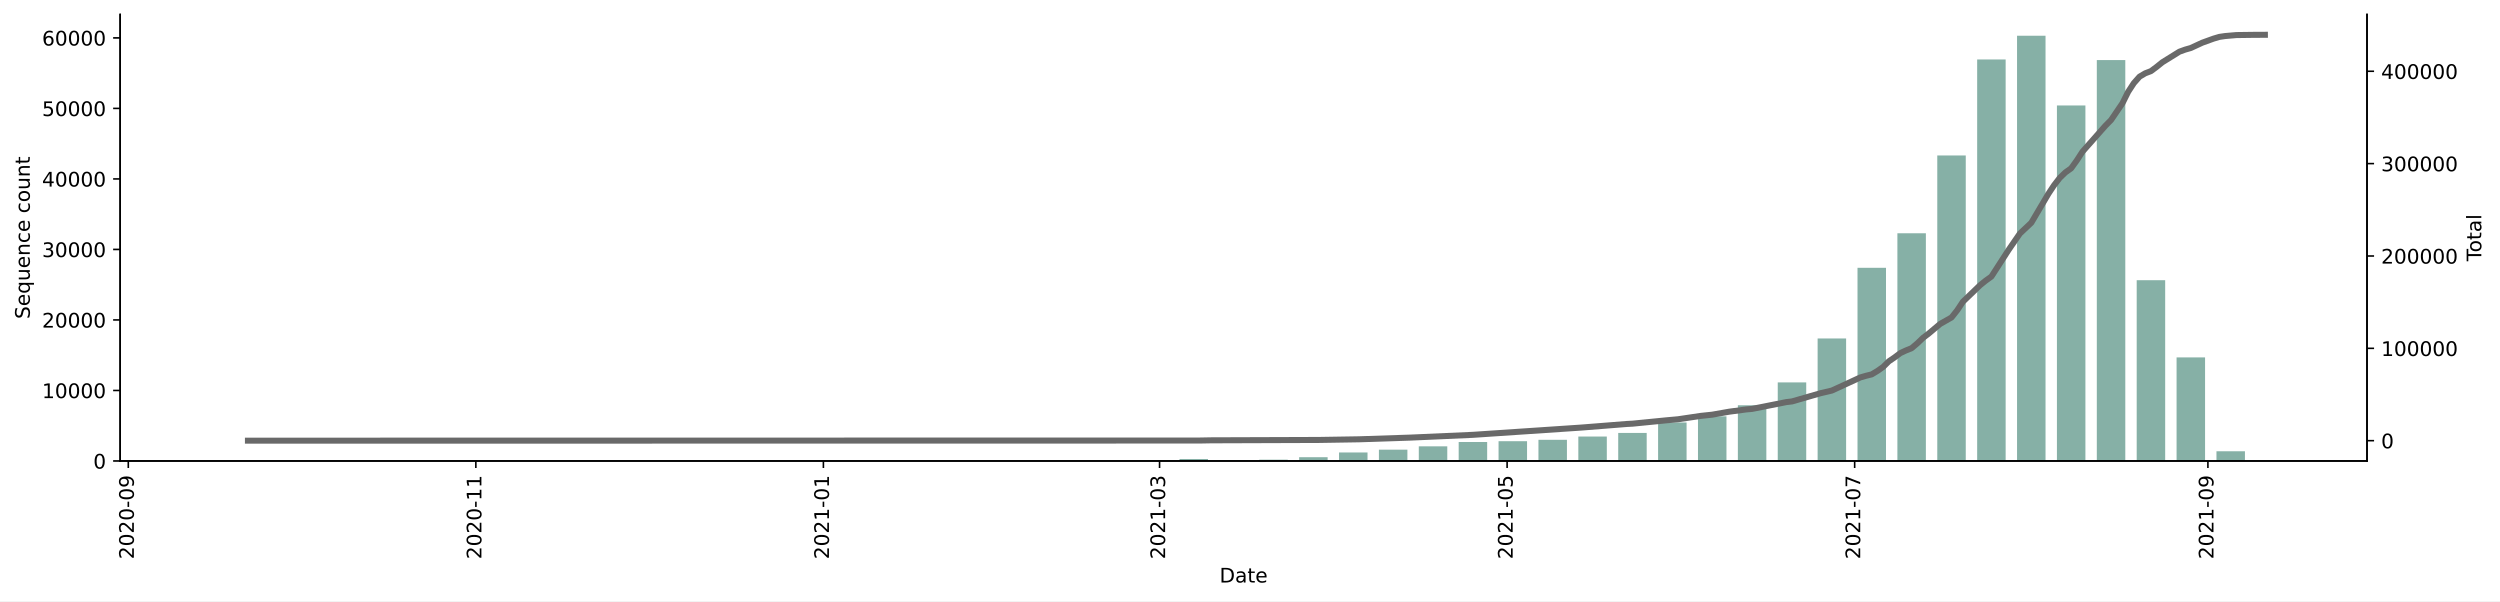
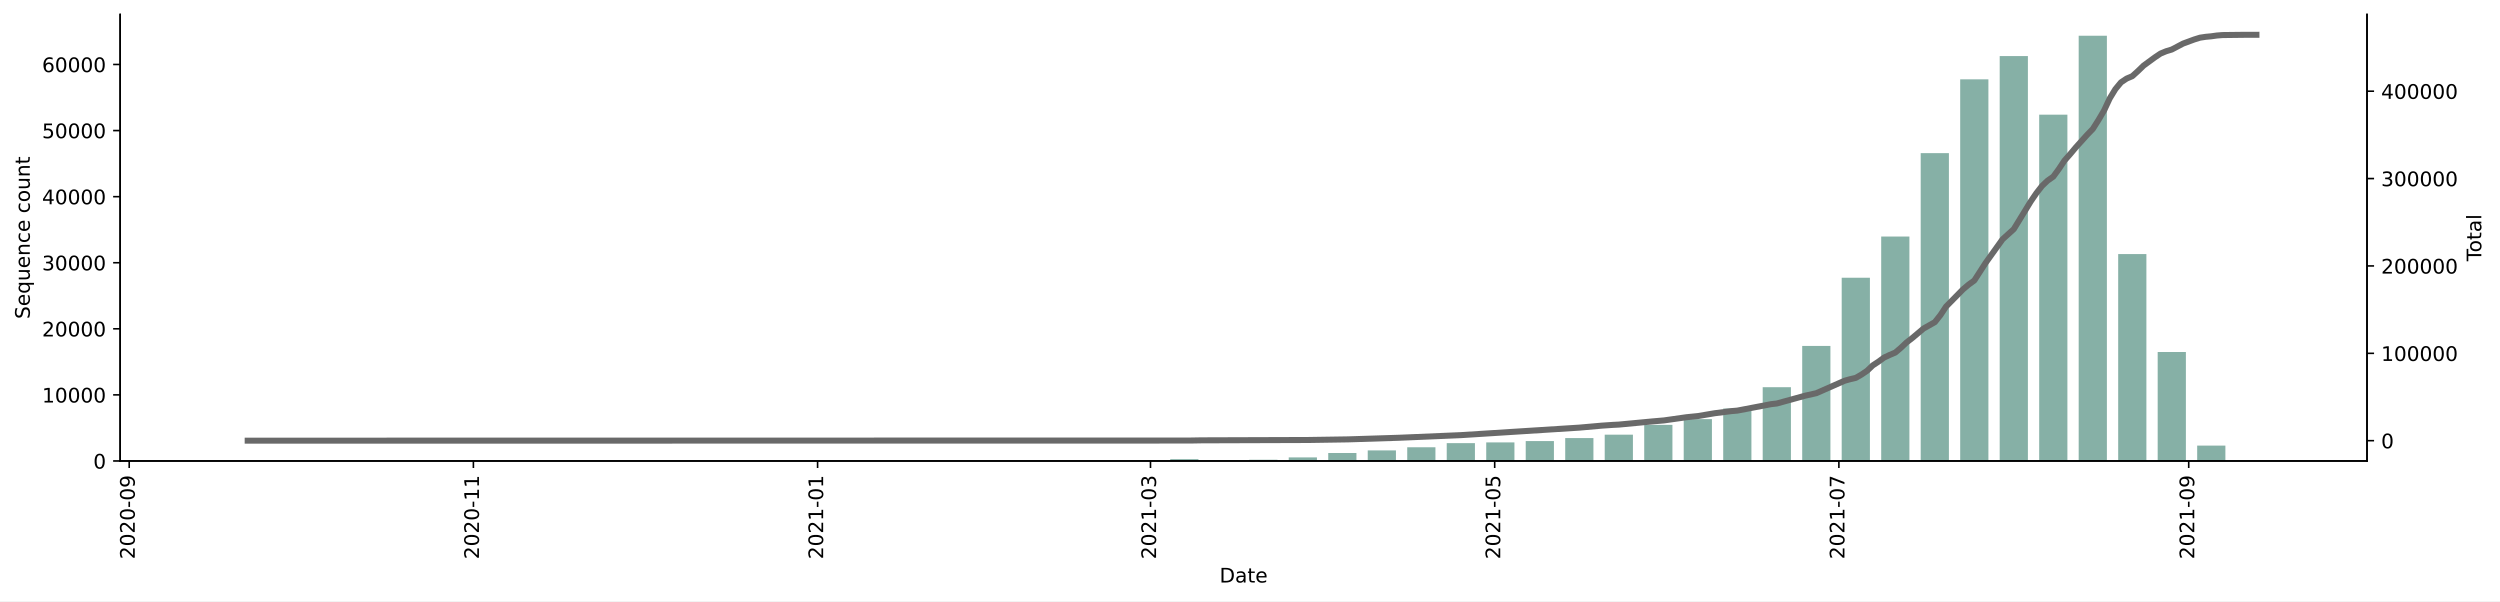
<svg xmlns="http://www.w3.org/2000/svg" xmlns:xlink="http://www.w3.org/1999/xlink" height="298.621pt" version="1.1" viewBox="0 0 1241.744 298.621" width="1241.744pt">
  <defs>
    <style type="text/css">*{stroke-linecap:butt;stroke-linejoin:round;}</style>
  </defs>
  <g id="figure_1">
    <g id="patch_1">
      <path d="M 0 298.621  L 1241.744 298.621  L 1241.744 0  L 0 0  z " style="fill:#ffffff;" />
    </g>
    <g id="axes_1">
      <g id="patch_2">
        <path d="M 59.691 228.96  L 1175.691 228.96  L 1175.691 7.2  L 59.691 7.2  z " style="fill:#ffffff;" />
      </g>
      <g id="patch_3">
-         <path clip-path="url(#p147b420ae4)" d="M 110.418 228.96  L 124.568 228.96  L 124.568 228.956  L 110.418 228.956  z " style="fill:#86b0a6;" />
+         <path clip-path="url(#p41476969ae)" d="M 110.418 228.96  L 124.431 228.96  L 124.431 228.957  L 110.418 228.957  z " style="fill:#86b0a6;" />
      </g>
      <g id="patch_4">
-         <path clip-path="url(#p147b420ae4)" d="M 209.467 228.96  L 223.617 228.96  L 223.617 228.956  L 209.467 228.956  z " style="fill:#86b0a6;" />
+         <path clip-path="url(#p41476969ae)" d="M 208.509 228.96  L 222.522 228.96  L 222.522 228.957  L 208.509 228.957  z " style="fill:#86b0a6;" />
      </g>
      <g id="patch_5">
-         <path clip-path="url(#p147b420ae4)" d="M 229.277 228.96  L 243.427 228.96  L 243.427 228.956  L 229.277 228.956  z " style="fill:#86b0a6;" />
+         <path clip-path="url(#p41476969ae)" d="M 228.128 228.96  L 242.141 228.96  L 242.141 228.957  L 228.128 228.957  z " style="fill:#86b0a6;" />
      </g>
      <g id="patch_6">
-         <path clip-path="url(#p147b420ae4)" d="M 268.896 228.96  L 283.046 228.96  L 283.046 228.956  L 268.896 228.956  z " style="fill:#86b0a6;" />
+         <path clip-path="url(#p41476969ae)" d="M 267.364 228.96  L 281.377 228.96  L 281.377 228.957  L 267.364 228.957  z " style="fill:#86b0a6;" />
      </g>
      <g id="patch_7">
-         <path clip-path="url(#p147b420ae4)" d="M 328.326 228.96  L 342.476 228.96  L 342.476 228.949  L 328.326 228.949  z " style="fill:#86b0a6;" />
+         <path clip-path="url(#p41476969ae)" d="M 326.219 228.96  L 340.232 228.96  L 340.232 228.95  L 326.219 228.95  z " style="fill:#86b0a6;" />
      </g>
      <g id="patch_8">
-         <path clip-path="url(#p147b420ae4)" d="M 348.136 228.96  L 362.286 228.96  L 362.286 228.956  L 348.136 228.956  z " style="fill:#86b0a6;" />
+         <path clip-path="url(#p41476969ae)" d="M 345.837 228.96  L 359.85 228.96  L 359.85 228.957  L 345.837 228.957  z " style="fill:#86b0a6;" />
      </g>
      <g id="patch_9">
-         <path clip-path="url(#p147b420ae4)" d="M 407.565 228.96  L 421.715 228.96  L 421.715 228.911  L 407.565 228.911  z " style="fill:#86b0a6;" />
+         <path clip-path="url(#p41476969ae)" d="M 404.692 228.96  L 418.705 228.96  L 418.705 228.914  L 404.692 228.914  z " style="fill:#86b0a6;" />
      </g>
      <g id="patch_10">
-         <path clip-path="url(#p147b420ae4)" d="M 427.375 228.96  L 441.525 228.96  L 441.525 228.953  L 427.375 228.953  z " style="fill:#86b0a6;" />
+         <path clip-path="url(#p41476969ae)" d="M 424.31 228.96  L 438.323 228.96  L 438.323 228.953  L 424.31 228.953  z " style="fill:#86b0a6;" />
      </g>
      <g id="patch_11">
-         <path clip-path="url(#p147b420ae4)" d="M 447.185 228.96  L 461.335 228.96  L 461.335 228.956  L 447.185 228.956  z " style="fill:#86b0a6;" />
+         <path clip-path="url(#p41476969ae)" d="M 443.929 228.96  L 457.942 228.96  L 457.942 228.957  L 443.929 228.957  z " style="fill:#86b0a6;" />
      </g>
      <g id="patch_12">
-         <path clip-path="url(#p147b420ae4)" d="M 466.995 228.96  L 481.144 228.96  L 481.144 228.949  L 466.995 228.949  z " style="fill:#86b0a6;" />
+         <path clip-path="url(#p41476969ae)" d="M 463.547 228.96  L 477.56 228.96  L 477.56 228.95  L 463.547 228.95  z " style="fill:#86b0a6;" />
      </g>
      <g id="patch_13">
-         <path clip-path="url(#p147b420ae4)" d="M 486.804 228.96  L 500.954 228.96  L 500.954 228.879  L 486.804 228.879  z " style="fill:#86b0a6;" />
+         <path clip-path="url(#p41476969ae)" d="M 483.165 228.96  L 497.178 228.96  L 497.178 228.885  L 483.165 228.885  z " style="fill:#86b0a6;" />
      </g>
      <g id="patch_14">
-         <path clip-path="url(#p147b420ae4)" d="M 506.614 228.96  L 520.764 228.96  L 520.764 228.921  L 506.614 228.921  z " style="fill:#86b0a6;" />
+         <path clip-path="url(#p41476969ae)" d="M 502.784 228.96  L 516.797 228.96  L 516.797 228.924  L 502.784 228.924  z " style="fill:#86b0a6;" />
      </g>
      <g id="patch_15">
-         <path clip-path="url(#p147b420ae4)" d="M 526.424 228.96  L 540.574 228.96  L 540.574 228.956  L 526.424 228.956  z " style="fill:#86b0a6;" />
+         <path clip-path="url(#p41476969ae)" d="M 522.402 228.96  L 536.415 228.96  L 536.415 228.957  L 522.402 228.957  z " style="fill:#86b0a6;" />
      </g>
      <g id="patch_16">
-         <path clip-path="url(#p147b420ae4)" d="M 546.234 228.96  L 560.384 228.96  L 560.384 228.942  L 546.234 228.942  z " style="fill:#86b0a6;" />
+         <path clip-path="url(#p41476969ae)" d="M 542.02 228.96  L 556.033 228.96  L 556.033 228.944  L 542.02 228.944  z " style="fill:#86b0a6;" />
      </g>
      <g id="patch_17">
-         <path clip-path="url(#p147b420ae4)" d="M 566.044 228.96  L 580.193 228.96  L 580.193 228.778  L 566.044 228.778  z " style="fill:#86b0a6;" />
+         <path clip-path="url(#p41476969ae)" d="M 561.638 228.96  L 575.651 228.96  L 575.651 228.789  L 561.638 228.789  z " style="fill:#86b0a6;" />
      </g>
      <g id="patch_18">
-         <path clip-path="url(#p147b420ae4)" d="M 585.853 228.96  L 600.003 228.96  L 600.003 227.979  L 585.853 227.979  z " style="fill:#86b0a6;" />
+         <path clip-path="url(#p41476969ae)" d="M 581.257 228.96  L 595.27 228.96  L 595.27 228.041  L 581.257 228.041  z " style="fill:#86b0a6;" />
      </g>
      <g id="patch_19">
-         <path clip-path="url(#p147b420ae4)" d="M 605.663 228.96  L 619.813 228.96  L 619.813 228.568  L 605.663 228.568  z " style="fill:#86b0a6;" />
+         <path clip-path="url(#p41476969ae)" d="M 600.875 228.96  L 614.888 228.96  L 614.888 228.592  L 600.875 228.592  z " style="fill:#86b0a6;" />
      </g>
      <g id="patch_20">
-         <path clip-path="url(#p147b420ae4)" d="M 625.473 228.96  L 639.623 228.96  L 639.623 228.316  L 625.473 228.316  z " style="fill:#86b0a6;" />
+         <path clip-path="url(#p41476969ae)" d="M 620.493 228.96  L 634.506 228.96  L 634.506 228.356  L 620.493 228.356  z " style="fill:#86b0a6;" />
      </g>
      <g id="patch_21">
-         <path clip-path="url(#p147b420ae4)" d="M 645.283 228.96  L 659.433 228.96  L 659.433 227.076  L 645.283 227.076  z " style="fill:#86b0a6;" />
+         <path clip-path="url(#p41476969ae)" d="M 640.112 228.96  L 654.125 228.96  L 654.125 227.194  L 640.112 227.194  z " style="fill:#86b0a6;" />
      </g>
      <g id="patch_22">
-         <path clip-path="url(#p147b420ae4)" d="M 665.093 228.96  L 679.243 228.96  L 679.243 224.733  L 665.093 224.733  z " style="fill:#86b0a6;" />
+         <path clip-path="url(#p41476969ae)" d="M 659.73 228.96  L 673.743 228.96  L 673.743 224.998  L 659.73 224.998  z " style="fill:#86b0a6;" />
      </g>
      <g id="patch_23">
-         <path clip-path="url(#p147b420ae4)" d="M 684.902 228.96  L 699.052 228.96  L 699.052 223.363  L 684.902 223.363  z " style="fill:#86b0a6;" />
+         <path clip-path="url(#p41476969ae)" d="M 679.348 228.96  L 693.361 228.96  L 693.361 223.715  L 679.348 223.715  z " style="fill:#86b0a6;" />
      </g>
      <g id="patch_24">
-         <path clip-path="url(#p147b420ae4)" d="M 704.712 228.96  L 718.862 228.96  L 718.862 221.689  L 704.712 221.689  z " style="fill:#86b0a6;" />
+         <path clip-path="url(#p41476969ae)" d="M 698.966 228.96  L 712.979 228.96  L 712.979 222.146  L 698.966 222.146  z " style="fill:#86b0a6;" />
      </g>
      <g id="patch_25">
-         <path clip-path="url(#p147b420ae4)" d="M 724.522 228.96  L 738.672 228.96  L 738.672 219.525  L 724.522 219.525  z " style="fill:#86b0a6;" />
+         <path clip-path="url(#p41476969ae)" d="M 718.585 228.96  L 732.598 228.96  L 732.598 220.114  L 718.585 220.114  z " style="fill:#86b0a6;" />
      </g>
      <g id="patch_26">
-         <path clip-path="url(#p147b420ae4)" d="M 744.332 228.96  L 758.482 228.96  L 758.482 219.133  L 744.332 219.133  z " style="fill:#86b0a6;" />
+         <path clip-path="url(#p41476969ae)" d="M 738.203 228.96  L 752.216 228.96  L 752.216 219.74  L 738.203 219.74  z " style="fill:#86b0a6;" />
      </g>
      <g id="patch_27">
-         <path clip-path="url(#p147b420ae4)" d="M 764.142 228.96  L 778.292 228.96  L 778.292 218.436  L 764.142 218.436  z " style="fill:#86b0a6;" />
+         <path clip-path="url(#p41476969ae)" d="M 757.821 228.96  L 771.834 228.96  L 771.834 219.09  L 757.821 219.09  z " style="fill:#86b0a6;" />
      </g>
      <g id="patch_28">
-         <path clip-path="url(#p147b420ae4)" d="M 783.952 228.96  L 798.101 228.96  L 798.101 216.825  L 783.952 216.825  z " style="fill:#86b0a6;" />
+         <path clip-path="url(#p41476969ae)" d="M 777.439 228.96  L 791.453 228.96  L 791.453 217.587  L 777.439 217.587  z " style="fill:#86b0a6;" />
      </g>
      <g id="patch_29">
-         <path clip-path="url(#p147b420ae4)" d="M 803.761 228.96  L 817.911 228.96  L 817.911 215.021  L 803.761 215.021  z " style="fill:#86b0a6;" />
+         <path clip-path="url(#p41476969ae)" d="M 797.058 228.96  L 811.071 228.96  L 811.071 215.897  L 797.058 215.897  z " style="fill:#86b0a6;" />
      </g>
      <g id="patch_30">
-         <path clip-path="url(#p147b420ae4)" d="M 823.571 228.96  L 837.721 228.96  L 837.721 209.834  L 823.571 209.834  z " style="fill:#86b0a6;" />
+         <path clip-path="url(#p41476969ae)" d="M 816.676 228.96  L 830.689 228.96  L 830.689 211.036  L 816.676 211.036  z " style="fill:#86b0a6;" />
      </g>
      <g id="patch_31">
-         <path clip-path="url(#p147b420ae4)" d="M 843.381 228.96  L 857.531 228.96  L 857.531 206.78  L 843.381 206.78  z " style="fill:#86b0a6;" />
+         <path clip-path="url(#p41476969ae)" d="M 836.294 228.96  L 850.307 228.96  L 850.307 208.167  L 836.294 208.167  z " style="fill:#86b0a6;" />
      </g>
      <g id="patch_32">
-         <path clip-path="url(#p147b420ae4)" d="M 863.191 228.96  L 877.341 228.96  L 877.341 201.282  L 863.191 201.282  z " style="fill:#86b0a6;" />
+         <path clip-path="url(#p41476969ae)" d="M 855.913 228.96  L 869.926 228.96  L 869.926 202.903  L 855.913 202.903  z " style="fill:#86b0a6;" />
      </g>
      <g id="patch_33">
-         <path clip-path="url(#p147b420ae4)" d="M 883.001 228.96  L 897.15 228.96  L 897.15 189.945  L 883.001 189.945  z " style="fill:#86b0a6;" />
+         <path clip-path="url(#p41476969ae)" d="M 875.531 228.96  L 889.544 228.96  L 889.544 192.314  L 875.531 192.314  z " style="fill:#86b0a6;" />
      </g>
      <g id="patch_34">
-         <path clip-path="url(#p147b420ae4)" d="M 902.81 228.96  L 916.96 228.96  L 916.96 168.122  L 902.81 168.122  z " style="fill:#86b0a6;" />
+         <path clip-path="url(#p41476969ae)" d="M 895.149 228.96  L 909.162 228.96  L 909.162 171.837  L 895.149 171.837  z " style="fill:#86b0a6;" />
      </g>
      <g id="patch_35">
-         <path clip-path="url(#p147b420ae4)" d="M 922.62 228.96  L 936.77 228.96  L 936.77 133.005  L 922.62 133.005  z " style="fill:#86b0a6;" />
+         <path clip-path="url(#p41476969ae)" d="M 914.767 228.96  L 928.781 228.96  L 928.781 137.941  L 914.767 137.941  z " style="fill:#86b0a6;" />
      </g>
      <g id="patch_36">
-         <path clip-path="url(#p147b420ae4)" d="M 942.43 228.96  L 956.58 228.96  L 956.58 115.869  L 942.43 115.869  z " style="fill:#86b0a6;" />
+         <path clip-path="url(#p41476969ae)" d="M 934.386 228.96  L 948.399 228.96  L 948.399 117.473  L 934.386 117.473  z " style="fill:#86b0a6;" />
      </g>
      <g id="patch_37">
-         <path clip-path="url(#p147b420ae4)" d="M 962.24 228.96  L 976.39 228.96  L 976.39 77.225  L 962.24 77.225  z " style="fill:#86b0a6;" />
+         <path clip-path="url(#p41476969ae)" d="M 954.004 228.96  L 968.017 228.96  L 968.017 76.072  L 954.004 76.072  z " style="fill:#86b0a6;" />
      </g>
      <g id="patch_38">
-         <path clip-path="url(#p147b420ae4)" d="M 982.05 228.96  L 996.2 228.96  L 996.2 29.545  L 982.05 29.545  z " style="fill:#86b0a6;" />
+         <path clip-path="url(#p41476969ae)" d="M 973.622 228.96  L 987.635 228.96  L 987.635 39.403  L 973.622 39.403  z " style="fill:#86b0a6;" />
      </g>
      <g id="patch_39">
-         <path clip-path="url(#p147b420ae4)" d="M 1001.86 228.96  L 1016.009 228.96  L 1016.009 17.76  L 1001.86 17.76  z " style="fill:#86b0a6;" />
+         <path clip-path="url(#p41476969ae)" d="M 993.241 228.96  L 1007.254 228.96  L 1007.254 27.863  L 993.241 27.863  z " style="fill:#86b0a6;" />
      </g>
      <g id="patch_40">
-         <path clip-path="url(#p147b420ae4)" d="M 1021.669 228.96  L 1035.819 228.96  L 1035.819 52.38  L 1021.669 52.38  z " style="fill:#86b0a6;" />
+         <path clip-path="url(#p41476969ae)" d="M 1012.859 228.96  L 1026.872 228.96  L 1026.872 56.943  L 1012.859 56.943  z " style="fill:#86b0a6;" />
      </g>
      <g id="patch_41">
-         <path clip-path="url(#p147b420ae4)" d="M 1041.479 228.96  L 1055.629 228.96  L 1055.629 29.836  L 1041.479 29.836  z " style="fill:#86b0a6;" />
+         <path clip-path="url(#p41476969ae)" d="M 1032.477 228.96  L 1046.49 228.96  L 1046.49 17.76  L 1032.477 17.76  z " style="fill:#86b0a6;" />
      </g>
      <g id="patch_42">
-         <path clip-path="url(#p147b420ae4)" d="M 1061.289 228.96  L 1075.439 228.96  L 1075.439 139.173  L 1061.289 139.173  z " style="fill:#86b0a6;" />
+         <path clip-path="url(#p41476969ae)" d="M 1052.095 228.96  L 1066.109 228.96  L 1066.109 126.204  L 1052.095 126.204  z " style="fill:#86b0a6;" />
      </g>
      <g id="patch_43">
-         <path clip-path="url(#p147b420ae4)" d="M 1081.099 228.96  L 1095.249 228.96  L 1095.249 177.505  L 1081.099 177.505  z " style="fill:#86b0a6;" />
+         <path clip-path="url(#p41476969ae)" d="M 1071.714 228.96  L 1085.727 228.96  L 1085.727 174.836  L 1071.714 174.836  z " style="fill:#86b0a6;" />
      </g>
      <g id="patch_44">
-         <path clip-path="url(#p147b420ae4)" d="M 1100.909 228.96  L 1115.058 228.96  L 1115.058 224.144  L 1100.909 224.144  z " style="fill:#86b0a6;" />
+         <path clip-path="url(#p41476969ae)" d="M 1091.332 228.96  L 1105.345 228.96  L 1105.345 221.332  L 1091.332 221.332  z " style="fill:#86b0a6;" />
+       </g>
+       <g id="patch_45">
+         <path clip-path="url(#p41476969ae)" d="M 1110.95 228.96  L 1124.963 228.96  L 1124.963 228.93  L 1110.95 228.93  z " style="fill:#86b0a6;" />
      </g>
      <g id="matplotlib.axis_1">
        <g id="xtick_1">
          <g id="line2d_1">
            <defs>
-               <path d="M 0 0  L 0 3.5  " id="m78012e7418" style="stroke:#000000;stroke-width:0.8;" />
+               <path d="M 0 0  L 0 3.5  " id="mcdc76313d8" style="stroke:#000000;stroke-width:0.8;" />
            </defs>
            <g>
-               <use style="stroke:#000000;stroke-width:0.8;" x="63.723" xlink:href="#m78012e7418" y="228.96" />
+               <use style="stroke:#000000;stroke-width:0.8;" x="64.175" xlink:href="#mcdc76313d8" y="228.96" />
            </g>
          </g>
          <g id="text_1">
-             <g transform="translate(66.48271 277.7428)rotate(-90)scale(0.1 -0.1)">
+             <g transform="translate(66.93418 277.7428)rotate(-90)scale(0.1 -0.1)">
              <defs>
                <path d="M 1228 531  L 3431 531  L 3431 0  L 469 0  L 469 531  Q 828 903 1448 1529  Q 2069 2156 2228 2338  Q 2531 2678 2651 2914  Q 2772 3150 2772 3378  Q 2772 3750 2511 3984  Q 2250 4219 1831 4219  Q 1534 4219 1204 4116  Q 875 4013 500 3803  L 500 4441  Q 881 4594 1212 4672  Q 1544 4750 1819 4750  Q 2544 4750 2975 4387  Q 3406 4025 3406 3419  Q 3406 3131 3298 2873  Q 3191 2616 2906 2266  Q 2828 2175 2409 1742  Q 1991 1309 1228 531  z " id="DejaVuSans-32" transform="scale(0.015625)" />
                <path d="M 2034 4250  Q 1547 4250 1301 3770  Q 1056 3291 1056 2328  Q 1056 1369 1301 889  Q 1547 409 2034 409  Q 2525 409 2770 889  Q 3016 1369 3016 2328  Q 3016 3291 2770 3770  Q 2525 4250 2034 4250  z M 2034 4750  Q 2819 4750 3233 4129  Q 3647 3509 3647 2328  Q 3647 1150 3233 529  Q 2819 -91 2034 -91  Q 1250 -91 836 529  Q 422 1150 422 2328  Q 422 3509 836 4129  Q 1250 4750 2034 4750  z " id="DejaVuSans-30" transform="scale(0.015625)" />
                <path d="M 313 2009  L 1997 2009  L 1997 1497  L 313 1497  L 313 2009  z " id="DejaVuSans-2d" transform="scale(0.015625)" />
                <path d="M 703 97  L 703 672  Q 941 559 1184 500  Q 1428 441 1663 441  Q 2288 441 2617 861  Q 2947 1281 2994 2138  Q 2813 1869 2534 1725  Q 2256 1581 1919 1581  Q 1219 1581 811 2004  Q 403 2428 403 3163  Q 403 3881 828 4315  Q 1253 4750 1959 4750  Q 2769 4750 3195 4129  Q 3622 3509 3622 2328  Q 3622 1225 3098 567  Q 2575 -91 1691 -91  Q 1453 -91 1209 -44  Q 966 3 703 97  z M 1959 2075  Q 2384 2075 2632 2365  Q 2881 2656 2881 3163  Q 2881 3666 2632 3958  Q 2384 4250 1959 4250  Q 1534 4250 1286 3958  Q 1038 3666 1038 3163  Q 1038 2656 1286 2365  Q 1534 2075 1959 2075  z " id="DejaVuSans-39" transform="scale(0.015625)" />
              </defs>
              <use xlink:href="#DejaVuSans-32" />
              <use x="63.623" xlink:href="#DejaVuSans-30" />
              <use x="127.246" xlink:href="#DejaVuSans-32" />
              <use x="190.869" xlink:href="#DejaVuSans-30" />
              <use x="254.492" xlink:href="#DejaVuSans-2d" />
              <use x="290.576" xlink:href="#DejaVuSans-30" />
              <use x="354.199" xlink:href="#DejaVuSans-39" />
            </g>
          </g>
        </g>
        <g id="xtick_2">
          <g id="line2d_2">
            <g>
-               <use style="stroke:#000000;stroke-width:0.8;" x="236.352" xlink:href="#m78012e7418" y="228.96" />
+               <use style="stroke:#000000;stroke-width:0.8;" x="235.134" xlink:href="#mcdc76313d8" y="228.96" />
            </g>
          </g>
          <g id="text_2">
-             <g transform="translate(239.1111 277.7428)rotate(-90)scale(0.1 -0.1)">
+             <g transform="translate(237.8935 277.7428)rotate(-90)scale(0.1 -0.1)">
              <defs>
                <path d="M 794 531  L 1825 531  L 1825 4091  L 703 3866  L 703 4441  L 1819 4666  L 2450 4666  L 2450 531  L 3481 531  L 3481 0  L 794 0  L 794 531  z " id="DejaVuSans-31" transform="scale(0.015625)" />
              </defs>
              <use xlink:href="#DejaVuSans-32" />
              <use x="63.623" xlink:href="#DejaVuSans-30" />
              <use x="127.246" xlink:href="#DejaVuSans-32" />
              <use x="190.869" xlink:href="#DejaVuSans-30" />
              <use x="254.492" xlink:href="#DejaVuSans-2d" />
              <use x="290.576" xlink:href="#DejaVuSans-31" />
              <use x="354.199" xlink:href="#DejaVuSans-31" />
            </g>
          </g>
        </g>
        <g id="xtick_3">
          <g id="line2d_3">
            <g>
-               <use style="stroke:#000000;stroke-width:0.8;" x="408.98" xlink:href="#m78012e7418" y="228.96" />
+               <use style="stroke:#000000;stroke-width:0.8;" x="406.093" xlink:href="#mcdc76313d8" y="228.96" />
            </g>
          </g>
          <g id="text_3">
-             <g transform="translate(411.7395 277.7428)rotate(-90)scale(0.1 -0.1)">
+             <g transform="translate(408.8528 277.7428)rotate(-90)scale(0.1 -0.1)">
              <use xlink:href="#DejaVuSans-32" />
              <use x="63.623" xlink:href="#DejaVuSans-30" />
              <use x="127.246" xlink:href="#DejaVuSans-32" />
              <use x="190.869" xlink:href="#DejaVuSans-31" />
              <use x="254.492" xlink:href="#DejaVuSans-2d" />
              <use x="290.576" xlink:href="#DejaVuSans-30" />
              <use x="354.199" xlink:href="#DejaVuSans-31" />
            </g>
          </g>
        </g>
        <g id="xtick_4">
          <g id="line2d_4">
            <g>
-               <use style="stroke:#000000;stroke-width:0.8;" x="575.949" xlink:href="#m78012e7418" y="228.96" />
+               <use style="stroke:#000000;stroke-width:0.8;" x="571.448" xlink:href="#mcdc76313d8" y="228.96" />
            </g>
          </g>
          <g id="text_4">
-             <g transform="translate(578.7079 277.7428)rotate(-90)scale(0.1 -0.1)">
+             <g transform="translate(574.2069 277.7428)rotate(-90)scale(0.1 -0.1)">
              <defs>
                <path d="M 2597 2516  Q 3050 2419 3304 2112  Q 3559 1806 3559 1356  Q 3559 666 3084 287  Q 2609 -91 1734 -91  Q 1441 -91 1130 -33  Q 819 25 488 141  L 488 750  Q 750 597 1062 519  Q 1375 441 1716 441  Q 2309 441 2620 675  Q 2931 909 2931 1356  Q 2931 1769 2642 2001  Q 2353 2234 1838 2234  L 1294 2234  L 1294 2753  L 1863 2753  Q 2328 2753 2575 2939  Q 2822 3125 2822 3475  Q 2822 3834 2567 4026  Q 2313 4219 1838 4219  Q 1578 4219 1281 4162  Q 984 4106 628 3988  L 628 4550  Q 988 4650 1302 4700  Q 1616 4750 1894 4750  Q 2613 4750 3031 4423  Q 3450 4097 3450 3541  Q 3450 3153 3228 2886  Q 3006 2619 2597 2516  z " id="DejaVuSans-33" transform="scale(0.015625)" />
              </defs>
              <use xlink:href="#DejaVuSans-32" />
              <use x="63.623" xlink:href="#DejaVuSans-30" />
              <use x="127.246" xlink:href="#DejaVuSans-32" />
              <use x="190.869" xlink:href="#DejaVuSans-31" />
              <use x="254.492" xlink:href="#DejaVuSans-2d" />
              <use x="290.576" xlink:href="#DejaVuSans-30" />
              <use x="354.199" xlink:href="#DejaVuSans-33" />
            </g>
          </g>
        </g>
        <g id="xtick_5">
          <g id="line2d_5">
            <g>
-               <use style="stroke:#000000;stroke-width:0.8;" x="748.577" xlink:href="#m78012e7418" y="228.96" />
+               <use style="stroke:#000000;stroke-width:0.8;" x="742.407" xlink:href="#mcdc76313d8" y="228.96" />
            </g>
          </g>
          <g id="text_5">
-             <g transform="translate(751.3363 277.7428)rotate(-90)scale(0.1 -0.1)">
+             <g transform="translate(745.1662 277.7428)rotate(-90)scale(0.1 -0.1)">
              <defs>
                <path d="M 691 4666  L 3169 4666  L 3169 4134  L 1269 4134  L 1269 2991  Q 1406 3038 1543 3061  Q 1681 3084 1819 3084  Q 2600 3084 3056 2656  Q 3513 2228 3513 1497  Q 3513 744 3044 326  Q 2575 -91 1722 -91  Q 1428 -91 1123 -41  Q 819 9 494 109  L 494 744  Q 775 591 1075 516  Q 1375 441 1709 441  Q 2250 441 2565 725  Q 2881 1009 2881 1497  Q 2881 1984 2565 2268  Q 2250 2553 1709 2553  Q 1456 2553 1204 2497  Q 953 2441 691 2322  L 691 4666  z " id="DejaVuSans-35" transform="scale(0.015625)" />
              </defs>
              <use xlink:href="#DejaVuSans-32" />
              <use x="63.623" xlink:href="#DejaVuSans-30" />
              <use x="127.246" xlink:href="#DejaVuSans-32" />
              <use x="190.869" xlink:href="#DejaVuSans-31" />
              <use x="254.492" xlink:href="#DejaVuSans-2d" />
              <use x="290.576" xlink:href="#DejaVuSans-30" />
              <use x="354.199" xlink:href="#DejaVuSans-35" />
            </g>
          </g>
        </g>
        <g id="xtick_6">
          <g id="line2d_6">
            <g>
-               <use style="stroke:#000000;stroke-width:0.8;" x="921.205" xlink:href="#m78012e7418" y="228.96" />
+               <use style="stroke:#000000;stroke-width:0.8;" x="913.366" xlink:href="#mcdc76313d8" y="228.96" />
            </g>
          </g>
          <g id="text_6">
-             <g transform="translate(923.9646 277.7428)rotate(-90)scale(0.1 -0.1)">
+             <g transform="translate(916.1255 277.7428)rotate(-90)scale(0.1 -0.1)">
              <defs>
                <path d="M 525 4666  L 3525 4666  L 3525 4397  L 1831 0  L 1172 0  L 2766 4134  L 525 4134  L 525 4666  z " id="DejaVuSans-37" transform="scale(0.015625)" />
              </defs>
              <use xlink:href="#DejaVuSans-32" />
              <use x="63.623" xlink:href="#DejaVuSans-30" />
              <use x="127.246" xlink:href="#DejaVuSans-32" />
              <use x="190.869" xlink:href="#DejaVuSans-31" />
              <use x="254.492" xlink:href="#DejaVuSans-2d" />
              <use x="290.576" xlink:href="#DejaVuSans-30" />
              <use x="354.199" xlink:href="#DejaVuSans-37" />
            </g>
          </g>
        </g>
        <g id="xtick_7">
          <g id="line2d_7">
            <g>
-               <use style="stroke:#000000;stroke-width:0.8;" x="1096.664" xlink:href="#m78012e7418" y="228.96" />
+               <use style="stroke:#000000;stroke-width:0.8;" x="1087.128" xlink:href="#mcdc76313d8" y="228.96" />
            </g>
          </g>
          <g id="text_7">
-             <g transform="translate(1099.423 277.7428)rotate(-90)scale(0.1 -0.1)">
+             <g transform="translate(1089.887 277.7428)rotate(-90)scale(0.1 -0.1)">
              <use xlink:href="#DejaVuSans-32" />
              <use x="63.623" xlink:href="#DejaVuSans-30" />
              <use x="127.246" xlink:href="#DejaVuSans-32" />
              <use x="190.869" xlink:href="#DejaVuSans-31" />
              <use x="254.492" xlink:href="#DejaVuSans-2d" />
              <use x="290.576" xlink:href="#DejaVuSans-30" />
              <use x="354.199" xlink:href="#DejaVuSans-39" />
            </g>
          </g>
        </g>
        <g id="text_8">
          <g transform="translate(605.7398 289.3413)scale(0.1 -0.1)">
            <defs>
              <path d="M 1259 4147  L 1259 519  L 2022 519  Q 2988 519 3436 956  Q 3884 1394 3884 2338  Q 3884 3275 3436 3711  Q 2988 4147 2022 4147  L 1259 4147  z M 628 4666  L 1925 4666  Q 3281 4666 3915 4102  Q 4550 3538 4550 2338  Q 4550 1131 3912 565  Q 3275 0 1925 0  L 628 0  L 628 4666  z " id="DejaVuSans-44" transform="scale(0.015625)" />
              <path d="M 2194 1759  Q 1497 1759 1228 1600  Q 959 1441 959 1056  Q 959 750 1161 570  Q 1363 391 1709 391  Q 2188 391 2477 730  Q 2766 1069 2766 1631  L 2766 1759  L 2194 1759  z M 3341 1997  L 3341 0  L 2766 0  L 2766 531  Q 2569 213 2275 61  Q 1981 -91 1556 -91  Q 1019 -91 701 211  Q 384 513 384 1019  Q 384 1609 779 1909  Q 1175 2209 1959 2209  L 2766 2209  L 2766 2266  Q 2766 2663 2505 2880  Q 2244 3097 1772 3097  Q 1472 3097 1187 3025  Q 903 2953 641 2809  L 641 3341  Q 956 3463 1253 3523  Q 1550 3584 1831 3584  Q 2591 3584 2966 3190  Q 3341 2797 3341 1997  z " id="DejaVuSans-61" transform="scale(0.015625)" />
              <path d="M 1172 4494  L 1172 3500  L 2356 3500  L 2356 3053  L 1172 3053  L 1172 1153  Q 1172 725 1289 603  Q 1406 481 1766 481  L 2356 481  L 2356 0  L 1766 0  Q 1100 0 847 248  Q 594 497 594 1153  L 594 3053  L 172 3053  L 172 3500  L 594 3500  L 594 4494  L 1172 4494  z " id="DejaVuSans-74" transform="scale(0.015625)" />
              <path d="M 3597 1894  L 3597 1613  L 953 1613  Q 991 1019 1311 708  Q 1631 397 2203 397  Q 2534 397 2845 478  Q 3156 559 3463 722  L 3463 178  Q 3153 47 2828 -22  Q 2503 -91 2169 -91  Q 1331 -91 842 396  Q 353 884 353 1716  Q 353 2575 817 3079  Q 1281 3584 2069 3584  Q 2775 3584 3186 3129  Q 3597 2675 3597 1894  z M 3022 2063  Q 3016 2534 2758 2815  Q 2500 3097 2075 3097  Q 1594 3097 1305 2825  Q 1016 2553 972 2059  L 3022 2063  z " id="DejaVuSans-65" transform="scale(0.015625)" />
            </defs>
            <use xlink:href="#DejaVuSans-44" />
            <use x="77.002" xlink:href="#DejaVuSans-61" />
            <use x="138.281" xlink:href="#DejaVuSans-74" />
            <use x="177.49" xlink:href="#DejaVuSans-65" />
          </g>
        </g>
      </g>
      <g id="matplotlib.axis_2">
        <g id="ytick_1">
          <g id="line2d_8">
            <defs>
-               <path d="M 0 0  L -3.5 0  " id="ma028931eaa" style="stroke:#000000;stroke-width:0.8;" />
+               <path d="M 0 0  L -3.5 0  " id="m0700c54e23" style="stroke:#000000;stroke-width:0.8;" />
            </defs>
            <g>
-               <use style="stroke:#000000;stroke-width:0.8;" x="59.691" xlink:href="#ma028931eaa" y="228.96" />
+               <use style="stroke:#000000;stroke-width:0.8;" x="59.691" xlink:href="#m0700c54e23" y="228.96" />
            </g>
          </g>
          <g id="text_9">
            <g transform="translate(46.32812 232.7592)scale(0.1 -0.1)">
              <use xlink:href="#DejaVuSans-30" />
            </g>
          </g>
        </g>
        <g id="ytick_2">
          <g id="line2d_9">
            <g>
-               <use style="stroke:#000000;stroke-width:0.8;" x="59.691" xlink:href="#ma028931eaa" y="193.937" />
+               <use style="stroke:#000000;stroke-width:0.8;" x="59.691" xlink:href="#m0700c54e23" y="196.138" />
            </g>
          </g>
          <g id="text_10">
-             <g transform="translate(20.87813 197.7367)scale(0.1 -0.1)">
+             <g transform="translate(20.87813 199.9372)scale(0.1 -0.1)">
              <use xlink:href="#DejaVuSans-31" />
              <use x="63.623" xlink:href="#DejaVuSans-30" />
              <use x="127.246" xlink:href="#DejaVuSans-30" />
              <use x="190.869" xlink:href="#DejaVuSans-30" />
              <use x="254.492" xlink:href="#DejaVuSans-30" />
            </g>
          </g>
        </g>
        <g id="ytick_3">
          <g id="line2d_10">
            <g>
-               <use style="stroke:#000000;stroke-width:0.8;" x="59.691" xlink:href="#ma028931eaa" y="158.915" />
+               <use style="stroke:#000000;stroke-width:0.8;" x="59.691" xlink:href="#m0700c54e23" y="163.316" />
            </g>
          </g>
          <g id="text_11">
-             <g transform="translate(20.87813 162.7141)scale(0.1 -0.1)">
+             <g transform="translate(20.87813 167.1151)scale(0.1 -0.1)">
              <use xlink:href="#DejaVuSans-32" />
              <use x="63.623" xlink:href="#DejaVuSans-30" />
              <use x="127.246" xlink:href="#DejaVuSans-30" />
              <use x="190.869" xlink:href="#DejaVuSans-30" />
              <use x="254.492" xlink:href="#DejaVuSans-30" />
            </g>
          </g>
        </g>
        <g id="ytick_4">
          <g id="line2d_11">
            <g>
-               <use style="stroke:#000000;stroke-width:0.8;" x="59.691" xlink:href="#ma028931eaa" y="123.892" />
+               <use style="stroke:#000000;stroke-width:0.8;" x="59.691" xlink:href="#m0700c54e23" y="130.494" />
            </g>
          </g>
          <g id="text_12">
-             <g transform="translate(20.87813 127.6916)scale(0.1 -0.1)">
+             <g transform="translate(20.87813 134.2931)scale(0.1 -0.1)">
              <use xlink:href="#DejaVuSans-33" />
              <use x="63.623" xlink:href="#DejaVuSans-30" />
              <use x="127.246" xlink:href="#DejaVuSans-30" />
              <use x="190.869" xlink:href="#DejaVuSans-30" />
              <use x="254.492" xlink:href="#DejaVuSans-30" />
            </g>
          </g>
        </g>
        <g id="ytick_5">
          <g id="line2d_12">
            <g>
-               <use style="stroke:#000000;stroke-width:0.8;" x="59.691" xlink:href="#ma028931eaa" y="88.87" />
+               <use style="stroke:#000000;stroke-width:0.8;" x="59.691" xlink:href="#m0700c54e23" y="97.672" />
            </g>
          </g>
          <g id="text_13">
-             <g transform="translate(20.87813 92.66901)scale(0.1 -0.1)">
+             <g transform="translate(20.87813 101.471)scale(0.1 -0.1)">
              <defs>
                <path d="M 2419 4116  L 825 1625  L 2419 1625  L 2419 4116  z M 2253 4666  L 3047 4666  L 3047 1625  L 3713 1625  L 3713 1100  L 3047 1100  L 3047 0  L 2419 0  L 2419 1100  L 313 1100  L 313 1709  L 2253 4666  z " id="DejaVuSans-34" transform="scale(0.015625)" />
              </defs>
              <use xlink:href="#DejaVuSans-34" />
              <use x="63.623" xlink:href="#DejaVuSans-30" />
              <use x="127.246" xlink:href="#DejaVuSans-30" />
              <use x="190.869" xlink:href="#DejaVuSans-30" />
              <use x="254.492" xlink:href="#DejaVuSans-30" />
            </g>
          </g>
        </g>
        <g id="ytick_6">
          <g id="line2d_13">
            <g>
-               <use style="stroke:#000000;stroke-width:0.8;" x="59.691" xlink:href="#ma028931eaa" y="53.847" />
+               <use style="stroke:#000000;stroke-width:0.8;" x="59.691" xlink:href="#m0700c54e23" y="64.85" />
            </g>
          </g>
          <g id="text_14">
-             <g transform="translate(20.87813 57.64646)scale(0.1 -0.1)">
+             <g transform="translate(20.87813 68.649)scale(0.1 -0.1)">
              <use xlink:href="#DejaVuSans-35" />
              <use x="63.623" xlink:href="#DejaVuSans-30" />
              <use x="127.246" xlink:href="#DejaVuSans-30" />
              <use x="190.869" xlink:href="#DejaVuSans-30" />
              <use x="254.492" xlink:href="#DejaVuSans-30" />
            </g>
          </g>
        </g>
        <g id="ytick_7">
          <g id="line2d_14">
            <g>
-               <use style="stroke:#000000;stroke-width:0.8;" x="59.691" xlink:href="#ma028931eaa" y="18.825" />
+               <use style="stroke:#000000;stroke-width:0.8;" x="59.691" xlink:href="#m0700c54e23" y="32.028" />
            </g>
          </g>
          <g id="text_15">
-             <g transform="translate(20.87813 22.6239)scale(0.1 -0.1)">
+             <g transform="translate(20.87813 35.82696)scale(0.1 -0.1)">
              <defs>
                <path d="M 2113 2584  Q 1688 2584 1439 2293  Q 1191 2003 1191 1497  Q 1191 994 1439 701  Q 1688 409 2113 409  Q 2538 409 2786 701  Q 3034 994 3034 1497  Q 3034 2003 2786 2293  Q 2538 2584 2113 2584  z M 3366 4563  L 3366 3988  Q 3128 4100 2886 4159  Q 2644 4219 2406 4219  Q 1781 4219 1451 3797  Q 1122 3375 1075 2522  Q 1259 2794 1537 2939  Q 1816 3084 2150 3084  Q 2853 3084 3261 2657  Q 3669 2231 3669 1497  Q 3669 778 3244 343  Q 2819 -91 2113 -91  Q 1303 -91 875 529  Q 447 1150 447 2328  Q 447 3434 972 4092  Q 1497 4750 2381 4750  Q 2619 4750 2861 4703  Q 3103 4656 3366 4563  z " id="DejaVuSans-36" transform="scale(0.015625)" />
              </defs>
              <use xlink:href="#DejaVuSans-36" />
              <use x="63.623" xlink:href="#DejaVuSans-30" />
              <use x="127.246" xlink:href="#DejaVuSans-30" />
              <use x="190.869" xlink:href="#DejaVuSans-30" />
              <use x="254.492" xlink:href="#DejaVuSans-30" />
            </g>
          </g>
        </g>
        <g id="text_16">
          <g transform="translate(14.79844 158.4402)rotate(-90)scale(0.1 -0.1)">
            <defs>
              <path d="M 3425 4513  L 3425 3897  Q 3066 4069 2747 4153  Q 2428 4238 2131 4238  Q 1616 4238 1336 4038  Q 1056 3838 1056 3469  Q 1056 3159 1242 3001  Q 1428 2844 1947 2747  L 2328 2669  Q 3034 2534 3370 2195  Q 3706 1856 3706 1288  Q 3706 609 3251 259  Q 2797 -91 1919 -91  Q 1588 -91 1214 -16  Q 841 59 441 206  L 441 856  Q 825 641 1194 531  Q 1563 422 1919 422  Q 2459 422 2753 634  Q 3047 847 3047 1241  Q 3047 1584 2836 1778  Q 2625 1972 2144 2069  L 1759 2144  Q 1053 2284 737 2584  Q 422 2884 422 3419  Q 422 4038 858 4394  Q 1294 4750 2059 4750  Q 2388 4750 2728 4690  Q 3069 4631 3425 4513  z " id="DejaVuSans-53" transform="scale(0.015625)" />
              <path d="M 947 1747  Q 947 1113 1208 752  Q 1469 391 1925 391  Q 2381 391 2643 752  Q 2906 1113 2906 1747  Q 2906 2381 2643 2742  Q 2381 3103 1925 3103  Q 1469 3103 1208 2742  Q 947 2381 947 1747  z M 2906 525  Q 2725 213 2448 61  Q 2172 -91 1784 -91  Q 1150 -91 751 415  Q 353 922 353 1747  Q 353 2572 751 3078  Q 1150 3584 1784 3584  Q 2172 3584 2448 3432  Q 2725 3281 2906 2969  L 2906 3500  L 3481 3500  L 3481 -1331  L 2906 -1331  L 2906 525  z " id="DejaVuSans-71" transform="scale(0.015625)" />
              <path d="M 544 1381  L 544 3500  L 1119 3500  L 1119 1403  Q 1119 906 1312 657  Q 1506 409 1894 409  Q 2359 409 2629 706  Q 2900 1003 2900 1516  L 2900 3500  L 3475 3500  L 3475 0  L 2900 0  L 2900 538  Q 2691 219 2414 64  Q 2138 -91 1772 -91  Q 1169 -91 856 284  Q 544 659 544 1381  z M 1991 3584  L 1991 3584  z " id="DejaVuSans-75" transform="scale(0.015625)" />
              <path d="M 3513 2113  L 3513 0  L 2938 0  L 2938 2094  Q 2938 2591 2744 2837  Q 2550 3084 2163 3084  Q 1697 3084 1428 2787  Q 1159 2491 1159 1978  L 1159 0  L 581 0  L 581 3500  L 1159 3500  L 1159 2956  Q 1366 3272 1645 3428  Q 1925 3584 2291 3584  Q 2894 3584 3203 3211  Q 3513 2838 3513 2113  z " id="DejaVuSans-6e" transform="scale(0.015625)" />
              <path d="M 3122 3366  L 3122 2828  Q 2878 2963 2633 3030  Q 2388 3097 2138 3097  Q 1578 3097 1268 2742  Q 959 2388 959 1747  Q 959 1106 1268 751  Q 1578 397 2138 397  Q 2388 397 2633 464  Q 2878 531 3122 666  L 3122 134  Q 2881 22 2623 -34  Q 2366 -91 2075 -91  Q 1284 -91 818 406  Q 353 903 353 1747  Q 353 2603 823 3093  Q 1294 3584 2113 3584  Q 2378 3584 2631 3529  Q 2884 3475 3122 3366  z " id="DejaVuSans-63" transform="scale(0.015625)" />
              <path id="DejaVuSans-20" transform="scale(0.015625)" />
              <path d="M 1959 3097  Q 1497 3097 1228 2736  Q 959 2375 959 1747  Q 959 1119 1226 758  Q 1494 397 1959 397  Q 2419 397 2687 759  Q 2956 1122 2956 1747  Q 2956 2369 2687 2733  Q 2419 3097 1959 3097  z M 1959 3584  Q 2709 3584 3137 3096  Q 3566 2609 3566 1747  Q 3566 888 3137 398  Q 2709 -91 1959 -91  Q 1206 -91 779 398  Q 353 888 353 1747  Q 353 2609 779 3096  Q 1206 3584 1959 3584  z " id="DejaVuSans-6f" transform="scale(0.015625)" />
            </defs>
            <use xlink:href="#DejaVuSans-53" />
            <use x="63.477" xlink:href="#DejaVuSans-65" />
            <use x="125" xlink:href="#DejaVuSans-71" />
            <use x="188.477" xlink:href="#DejaVuSans-75" />
            <use x="251.855" xlink:href="#DejaVuSans-65" />
            <use x="313.379" xlink:href="#DejaVuSans-6e" />
            <use x="376.758" xlink:href="#DejaVuSans-63" />
            <use x="431.738" xlink:href="#DejaVuSans-65" />
            <use x="493.262" xlink:href="#DejaVuSans-20" />
            <use x="525.049" xlink:href="#DejaVuSans-63" />
            <use x="580.029" xlink:href="#DejaVuSans-6f" />
            <use x="641.211" xlink:href="#DejaVuSans-75" />
            <use x="704.59" xlink:href="#DejaVuSans-6e" />
            <use x="767.969" xlink:href="#DejaVuSans-74" />
          </g>
        </g>
      </g>
-       <g id="patch_45">
+       <g id="patch_46">
        <path d="M 59.691 228.96  L 59.691 7.2  " style="fill:none;stroke:#000000;stroke-linecap:square;stroke-linejoin:miter;stroke-width:0.8;" />
      </g>
-       <g id="patch_46">
+       <g id="patch_47">
        <path d="M 1175.691 228.96  L 1175.691 7.2  " style="fill:none;stroke:#000000;stroke-linecap:square;stroke-linejoin:miter;stroke-width:0.8;" />
      </g>
-       <g id="patch_47">
+       <g id="patch_48">
        <path d="M 59.691 228.96  L 1175.691 228.96  " style="fill:none;stroke:#000000;stroke-linecap:square;stroke-linejoin:miter;stroke-width:0.8;" />
      </g>
    </g>
    <g id="axes_2">
      <g id="matplotlib.axis_3">
        <g id="ytick_8">
          <g id="line2d_15">
            <defs>
-               <path d="M 0 0  L 3.5 0  " id="mf98300af6f" style="stroke:#000000;stroke-width:0.8;" />
+               <path d="M 0 0  L 3.5 0  " id="mab264898d9" style="stroke:#000000;stroke-width:0.8;" />
            </defs>
            <g>
-               <use style="stroke:#000000;stroke-width:0.8;" x="1175.691" xlink:href="#mf98300af6f" y="218.88" />
+               <use style="stroke:#000000;stroke-width:0.8;" x="1175.691" xlink:href="#mab264898d9" y="218.88" />
            </g>
          </g>
          <g id="text_17">
            <g transform="translate(1182.691 222.6797)scale(0.1 -0.1)">
              <use xlink:href="#DejaVuSans-30" />
            </g>
          </g>
        </g>
        <g id="ytick_9">
          <g id="line2d_16">
            <g>
-               <use style="stroke:#000000;stroke-width:0.8;" x="1175.691" xlink:href="#mf98300af6f" y="173.011" />
+               <use style="stroke:#000000;stroke-width:0.8;" x="1175.691" xlink:href="#mab264898d9" y="175.485" />
            </g>
          </g>
          <g id="text_18">
-             <g transform="translate(1182.691 176.8102)scale(0.1 -0.1)">
+             <g transform="translate(1182.691 179.2838)scale(0.1 -0.1)">
              <use xlink:href="#DejaVuSans-31" />
              <use x="63.623" xlink:href="#DejaVuSans-30" />
              <use x="127.246" xlink:href="#DejaVuSans-30" />
              <use x="190.869" xlink:href="#DejaVuSans-30" />
              <use x="254.492" xlink:href="#DejaVuSans-30" />
              <use x="318.115" xlink:href="#DejaVuSans-30" />
            </g>
          </g>
        </g>
        <g id="ytick_10">
          <g id="line2d_17">
            <g>
-               <use style="stroke:#000000;stroke-width:0.8;" x="1175.691" xlink:href="#mf98300af6f" y="127.142" />
+               <use style="stroke:#000000;stroke-width:0.8;" x="1175.691" xlink:href="#mab264898d9" y="132.089" />
            </g>
          </g>
          <g id="text_19">
-             <g transform="translate(1182.691 130.9407)scale(0.1 -0.1)">
+             <g transform="translate(1182.691 135.888)scale(0.1 -0.1)">
              <use xlink:href="#DejaVuSans-32" />
              <use x="63.623" xlink:href="#DejaVuSans-30" />
              <use x="127.246" xlink:href="#DejaVuSans-30" />
              <use x="190.869" xlink:href="#DejaVuSans-30" />
              <use x="254.492" xlink:href="#DejaVuSans-30" />
              <use x="318.115" xlink:href="#DejaVuSans-30" />
            </g>
          </g>
        </g>
        <g id="ytick_11">
          <g id="line2d_18">
            <g>
-               <use style="stroke:#000000;stroke-width:0.8;" x="1175.691" xlink:href="#mf98300af6f" y="81.272" />
+               <use style="stroke:#000000;stroke-width:0.8;" x="1175.691" xlink:href="#mab264898d9" y="88.693" />
            </g>
          </g>
          <g id="text_20">
-             <g transform="translate(1182.691 85.07126)scale(0.1 -0.1)">
+             <g transform="translate(1182.691 92.49223)scale(0.1 -0.1)">
              <use xlink:href="#DejaVuSans-33" />
              <use x="63.623" xlink:href="#DejaVuSans-30" />
              <use x="127.246" xlink:href="#DejaVuSans-30" />
              <use x="190.869" xlink:href="#DejaVuSans-30" />
              <use x="254.492" xlink:href="#DejaVuSans-30" />
              <use x="318.115" xlink:href="#DejaVuSans-30" />
            </g>
          </g>
        </g>
        <g id="ytick_12">
          <g id="line2d_19">
            <g>
-               <use style="stroke:#000000;stroke-width:0.8;" x="1175.691" xlink:href="#mf98300af6f" y="35.403" />
+               <use style="stroke:#000000;stroke-width:0.8;" x="1175.691" xlink:href="#mab264898d9" y="45.297" />
            </g>
          </g>
          <g id="text_21">
-             <g transform="translate(1182.691 39.20179)scale(0.1 -0.1)">
+             <g transform="translate(1182.691 49.09642)scale(0.1 -0.1)">
              <use xlink:href="#DejaVuSans-34" />
              <use x="63.623" xlink:href="#DejaVuSans-30" />
              <use x="127.246" xlink:href="#DejaVuSans-30" />
              <use x="190.869" xlink:href="#DejaVuSans-30" />
              <use x="254.492" xlink:href="#DejaVuSans-30" />
              <use x="318.115" xlink:href="#DejaVuSans-30" />
            </g>
          </g>
        </g>
        <g id="text_22">
          <g transform="translate(1232.464 129.7566)rotate(-90)scale(0.1 -0.1)">
            <defs>
              <path d="M -19 4666  L 3928 4666  L 3928 4134  L 2272 4134  L 2272 0  L 1638 0  L 1638 4134  L -19 4134  L -19 4666  z " id="DejaVuSans-54" transform="scale(0.015625)" />
              <path d="M 603 4863  L 1178 4863  L 1178 0  L 603 0  L 603 4863  z " id="DejaVuSans-6c" transform="scale(0.015625)" />
            </defs>
            <use xlink:href="#DejaVuSans-54" />
            <use x="44.084" xlink:href="#DejaVuSans-6f" />
            <use x="105.266" xlink:href="#DejaVuSans-74" />
            <use x="144.475" xlink:href="#DejaVuSans-61" />
            <use x="205.754" xlink:href="#DejaVuSans-6c" />
          </g>
        </g>
      </g>
      <g id="line2d_20">
-         <path clip-path="url(#p147b420ae4)" d="M 123.153 218.88  L 595.758 218.812  L 601.418 218.706  L 655.188 218.521  L 674.998 218.197  L 700.467 217.358  L 731.597 215.978  L 785.367 212.378  L 796.686 211.484  L 808.006 210.585  L 810.836 210.439  L 827.816 208.759  L 833.476 208.248  L 844.796 206.568  L 850.456 205.972  L 858.946 204.475  L 867.436 203.35  L 870.266 203.101  L 887.246 199.724  L 890.076 199.389  L 904.225 195.313  L 909.885 193.983  L 924.035 187.472  L 926.865 186.647  L 929.695 185.951  L 932.525 184.244  L 935.355 182.255  L 938.185 179.459  L 941.015 177.542  L 943.845 175.41  L 946.675 174.079  L 949.505 172.936  L 952.335 170.531  L 955.165 167.812  L 957.995 165.661  L 963.655 160.904  L 969.315 157.691  L 972.145 154.118  L 974.975 149.858  L 983.465 141.689  L 986.295 139.395  L 989.125 137.367  L 997.615 124.207  L 1003.274 115.987  L 1008.934 110.659  L 1017.424 96.27  L 1020.254 92.008  L 1023.084 88.34  L 1025.914 85.616  L 1028.744 83.592  L 1031.574 79.638  L 1034.404 75.293  L 1045.724 62.489  L 1048.554 59.624  L 1054.214 51.298  L 1057.044 45.612  L 1059.874 41.292  L 1062.704 38.088  L 1065.534 36.409  L 1068.364 35.326  L 1071.194 33.225  L 1074.024 30.945  L 1082.514 25.674  L 1085.344 24.65  L 1088.174 23.837  L 1093.834 21.218  L 1099.494 19.174  L 1102.324 18.331  L 1105.154 17.911  L 1110.813 17.419  L 1119.303 17.309  L 1124.963 17.28  L 1124.963 17.28  " style="fill:none;stroke:#696969;stroke-linecap:square;stroke-width:3;" />
-       </g>
-       <g id="patch_48">
+         <path clip-path="url(#p41476969ae)" d="M 123.03 218.88  L 591.066 218.816  L 596.671 218.716  L 649.921 218.541  L 669.539 218.234  L 694.762 217.44  L 725.591 216.134  L 784.446 212.401  L 795.656 211.411  L 801.262 211.03  L 804.064 210.892  L 820.88 209.303  L 826.485 208.819  L 837.696 207.229  L 843.301 206.665  L 851.709 205.249  L 860.117 204.184  L 862.919 203.949  L 879.735 200.738  L 882.537 200.417  L 896.55 196.555  L 902.156 195.295  L 916.169 189.123  L 918.971 188.341  L 921.774 187.681  L 924.577 186.062  L 927.379 184.171  L 930.182 181.504  L 932.984 179.666  L 935.787 177.622  L 938.59 176.307  L 941.392 175.121  L 944.195 172.731  L 946.998 170.072  L 949.8 167.913  L 955.405 163.201  L 961.011 160.03  L 963.813 156.499  L 966.616 152.261  L 975.024 143.714  L 977.826 141.352  L 980.629 139.319  L 986.234 130.612  L 994.642 118.874  L 1000.247 113.801  L 1008.655 100.055  L 1011.458 95.952  L 1014.26 92.361  L 1017.063 89.702  L 1019.865 87.737  L 1022.668 83.893  L 1025.471 79.693  L 1028.273 76.525  L 1031.076 73.173  L 1036.681 66.958  L 1039.484 64.072  L 1042.286 59.648  L 1045.089 54.891  L 1047.892 48.89  L 1050.694 44.293  L 1053.497 40.903  L 1056.299 39.034  L 1059.102 37.841  L 1061.905 35.311  L 1064.707 32.591  L 1070.312 28.493  L 1073.115 26.614  L 1075.918 25.448  L 1078.72 24.599  L 1084.325 21.648  L 1089.931 19.584  L 1092.733 18.715  L 1095.536 18.292  L 1098.339 18.029  L 1101.141 17.635  L 1103.944 17.415  L 1115.154 17.284  L 1120.759 17.28  L 1120.759 17.28  " style="fill:none;stroke:#696969;stroke-linecap:square;stroke-width:3;" />
+       </g>
+       <g id="patch_49">
        <path d="M 59.691 228.96  L 59.691 7.2  " style="fill:none;stroke:#000000;stroke-linecap:square;stroke-linejoin:miter;stroke-width:0.8;" />
      </g>
-       <g id="patch_49">
+       <g id="patch_50">
        <path d="M 1175.691 228.96  L 1175.691 7.2  " style="fill:none;stroke:#000000;stroke-linecap:square;stroke-linejoin:miter;stroke-width:0.8;" />
      </g>
-       <g id="patch_50">
+       <g id="patch_51">
        <path d="M 59.691 228.96  L 1175.691 228.96  " style="fill:none;stroke:#000000;stroke-linecap:square;stroke-linejoin:miter;stroke-width:0.8;" />
      </g>
    </g>
  </g>
  <defs>
-     <clipPath id="p147b420ae4">
+     <clipPath id="p41476969ae">
      <rect height="221.76" width="1116" x="59.691" y="7.2" />
    </clipPath>
  </defs>
</svg>
